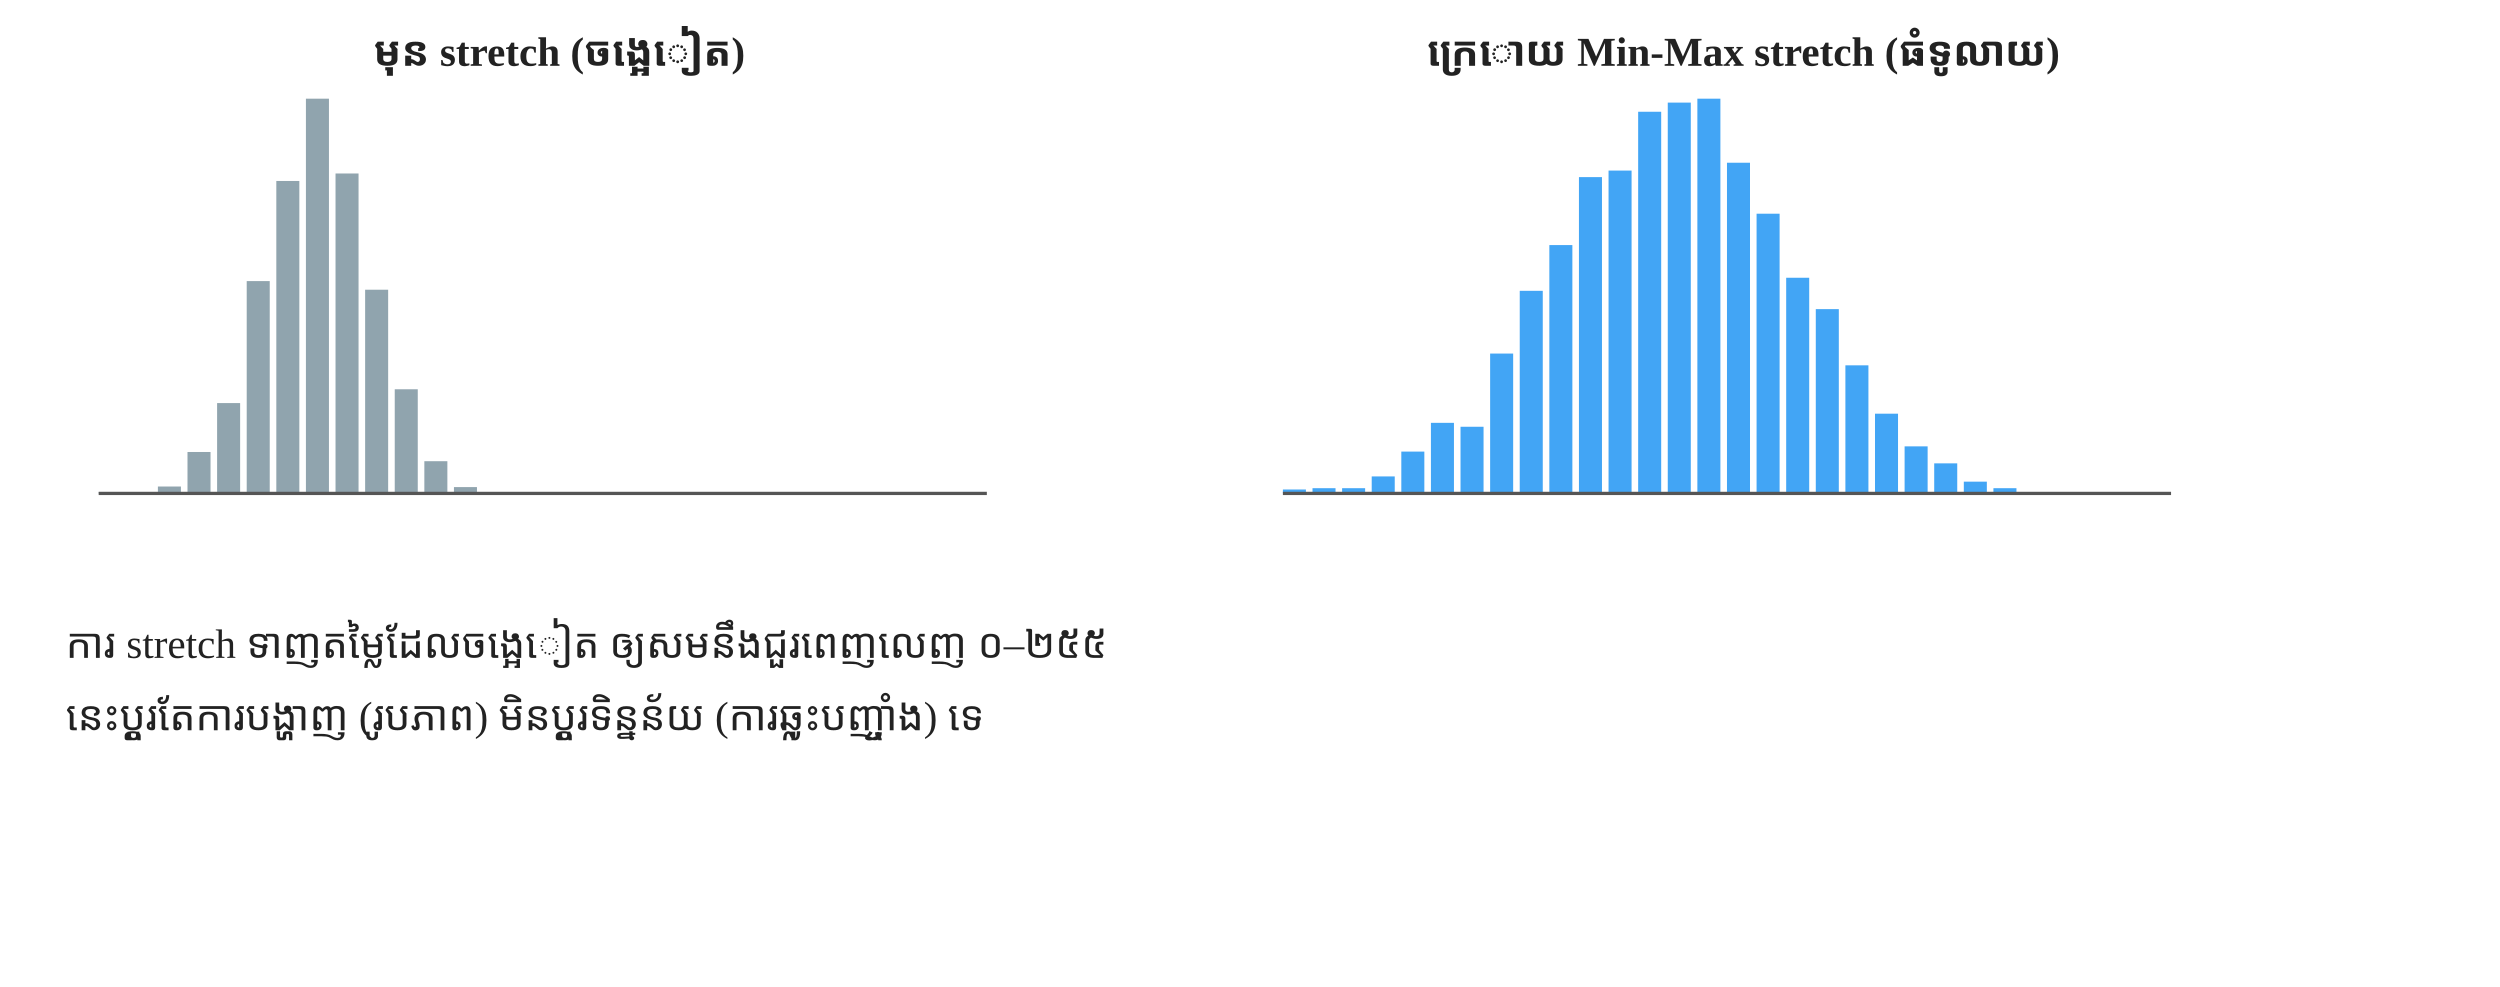
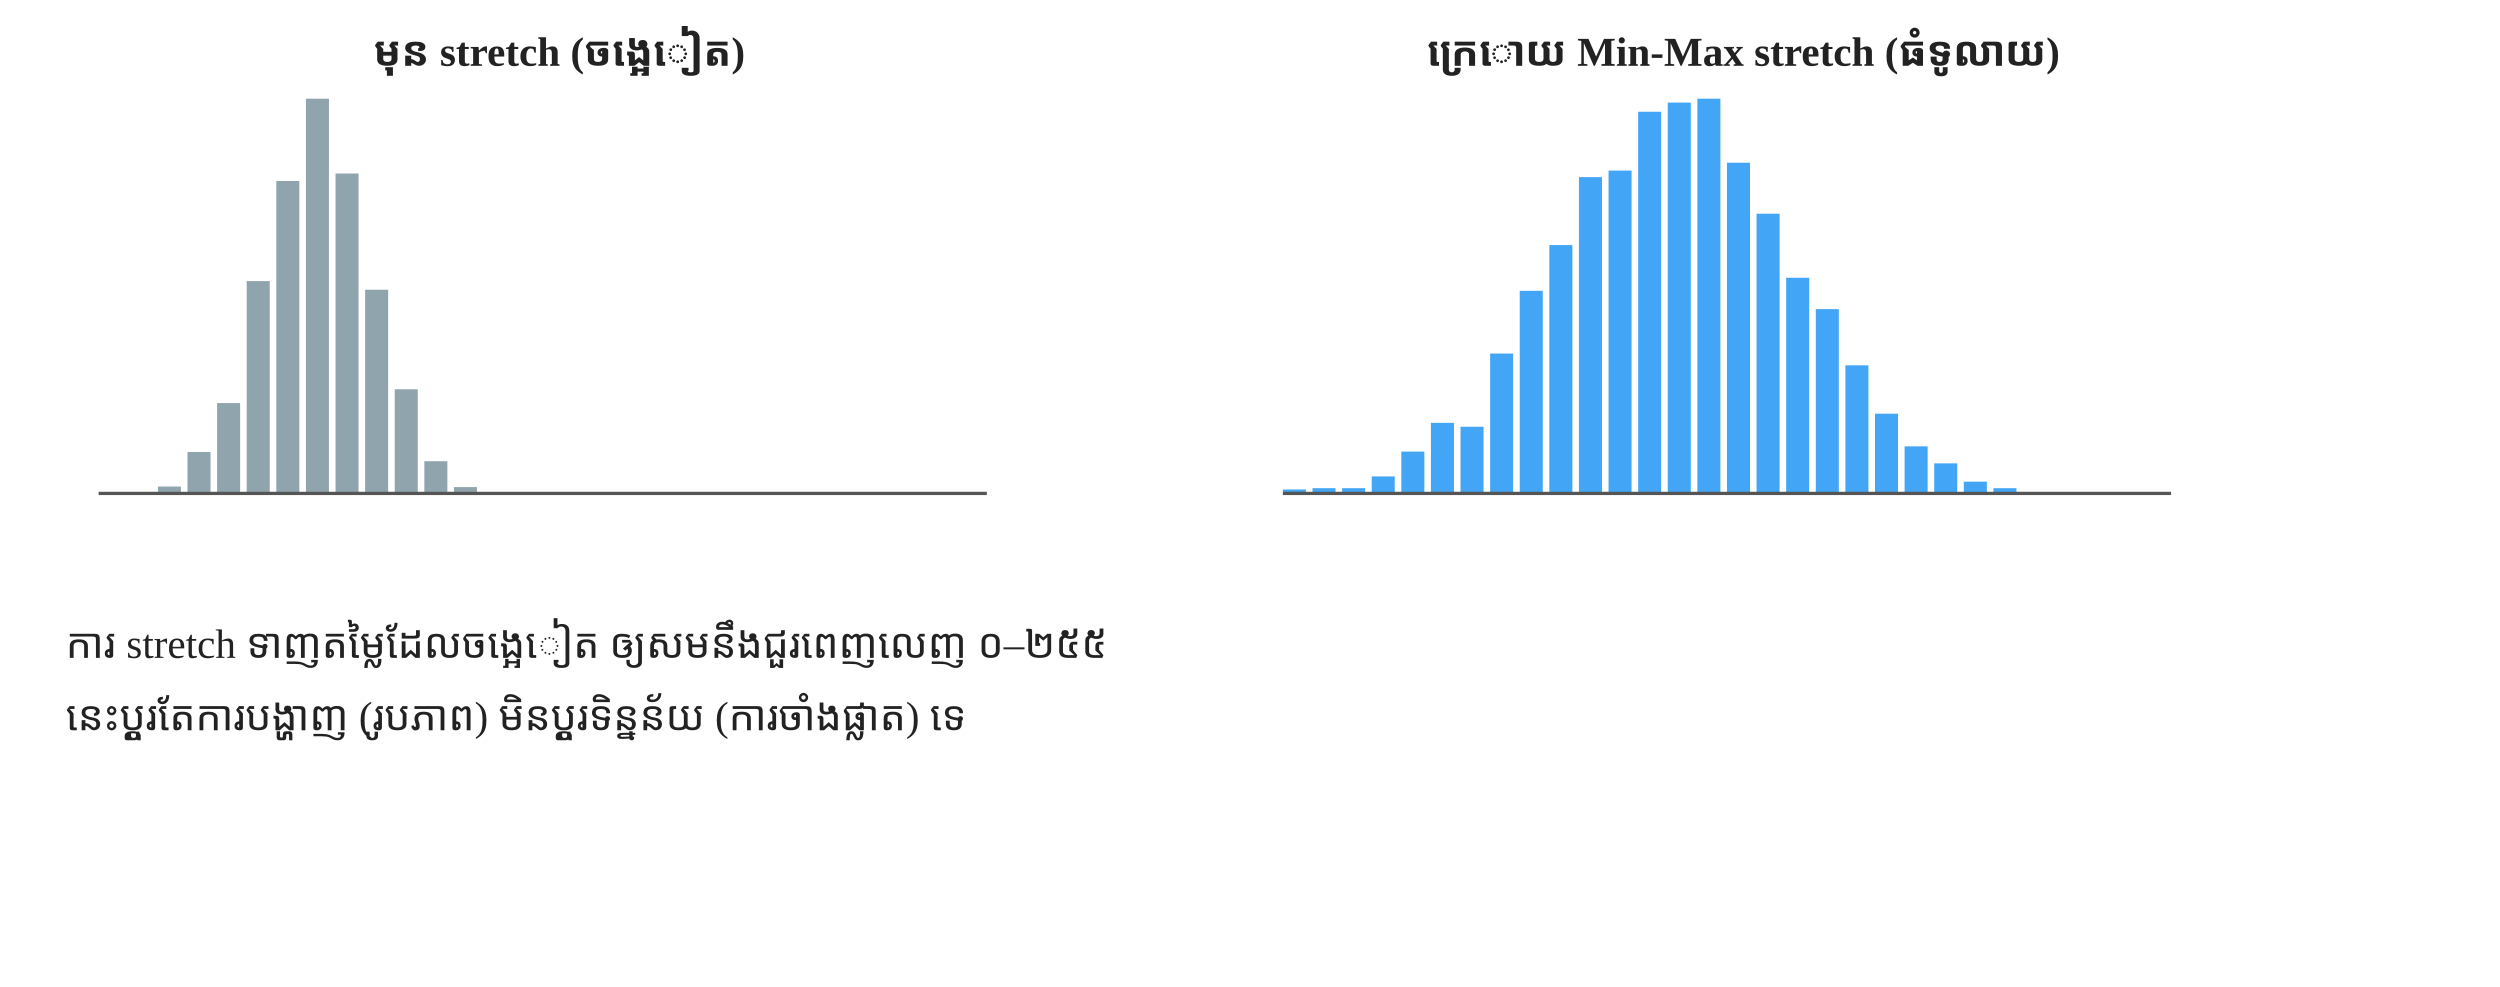
<svg xmlns="http://www.w3.org/2000/svg" viewBox="0 0 760 300" role="img" class="km-fig">
  <style>.km-fig{width:100%;height:auto}.km-fig text{font-family:var(--km-stack,'Battambang',sans-serif);fill:var(--md-default-fg-color,#222)}.km-t{font-size:15px;font-weight:700}.km-s{font-size:12.5px}.km-xs{font-size:11px}.km-box{fill:none;stroke:var(--md-default-fg-color--lighter,#bbb);stroke-width:1.5}.km-hdr{fill:var(--md-primary-fg-color,#00897b);opacity:.14}.km-line{stroke:var(--md-primary-fg-color,#00897b);stroke-width:1.4;stroke-dasharray:4 3;fill:none}.km-pt{fill:var(--md-primary-fg-color,#00897b)}.km-land{fill:var(--md-default-fg-color--lightest,#eee)}.km-arr{stroke:var(--md-default-fg-color--light,#666);stroke-width:1.6;fill:none;marker-end:url(#ah)}.km-ok{fill:#2e7d32}.km-bad{fill:#c62828}.km-mono{font-family:monospace!important;font-size:11.5px}</style>
  <defs>
    <marker id="ah" viewBox="0 0 10 10" refX="9" refY="5" markerWidth="7" markerHeight="7" orient="auto-start-reverse">
      <path d="M0 0L10 5L0 10z" fill="#777" />
    </marker>
  </defs>
  <text class="km-s" x="170" y="20" text-anchor="middle" font-weight="700">មុន stretch (ចង្អៀត)</text>
  <rect class="" x="30" y="149.65" width="7" height="0.35" rx="0" style="fill:#90a4ae" />
  <rect class="" x="39" y="149.825" width="7" height="0.175" rx="0" style="fill:#90a4ae" />
  <rect class="" x="48" y="147.901" width="7" height="2.099" rx="0" style="fill:#90a4ae" />
  <rect class="" x="57" y="137.405" width="7" height="12.595" rx="0" style="fill:#90a4ae" />
  <rect class="" x="66" y="122.536" width="7" height="27.464" rx="0" style="fill:#90a4ae" />
  <rect class="" x="75" y="85.452" width="7" height="64.548" rx="0" style="fill:#90a4ae" />
  <rect class="" x="84" y="55.015" width="7" height="94.985" rx="0" style="fill:#90a4ae" />
  <rect class="" x="93" y="30.0" width="7" height="120.0" rx="0" style="fill:#90a4ae" />
  <rect class="" x="102" y="52.741" width="7" height="97.259" rx="0" style="fill:#90a4ae" />
  <rect class="" x="111" y="88.076" width="7" height="61.924" rx="0" style="fill:#90a4ae" />
  <rect class="" x="120" y="118.338" width="7" height="31.662" rx="0" style="fill:#90a4ae" />
  <rect class="" x="129" y="140.204" width="7" height="9.796" rx="0" style="fill:#90a4ae" />
  <rect class="" x="138" y="148.076" width="7" height="1.924" rx="0" style="fill:#90a4ae" />
  <rect class="" x="147" y="150.0" width="7" height="0.0" rx="0" style="fill:#90a4ae" />
  <rect class="" x="156" y="150.0" width="7" height="0.0" rx="0" style="fill:#90a4ae" />
  <rect class="" x="165" y="150.0" width="7" height="0.0" rx="0" style="fill:#90a4ae" />
  <rect class="" x="174" y="150.0" width="7" height="0.0" rx="0" style="fill:#90a4ae" />
  <rect class="" x="183" y="150.0" width="7" height="0.0" rx="0" style="fill:#90a4ae" />
  <rect class="" x="192" y="150.0" width="7" height="0.0" rx="0" style="fill:#90a4ae" />
  <rect class="" x="201" y="150.0" width="7" height="0.0" rx="0" style="fill:#90a4ae" />
  <rect class="" x="210" y="150.0" width="7" height="0.0" rx="0" style="fill:#90a4ae" />
  <rect class="" x="219" y="150.0" width="7" height="0.0" rx="0" style="fill:#90a4ae" />
  <rect class="" x="228" y="150.0" width="7" height="0.0" rx="0" style="fill:#90a4ae" />
  <rect class="" x="237" y="150.0" width="7" height="0.0" rx="0" style="fill:#90a4ae" />
  <rect class="" x="246" y="150.0" width="7" height="0.0" rx="0" style="fill:#90a4ae" />
  <rect class="" x="255" y="150.0" width="7" height="0.0" rx="0" style="fill:#90a4ae" />
  <rect class="" x="264" y="150.0" width="7" height="0.0" rx="0" style="fill:#90a4ae" />
  <rect class="" x="273" y="150.0" width="7" height="0.0" rx="0" style="fill:#90a4ae" />
  <rect class="" x="282" y="150.0" width="7" height="0.0" rx="0" style="fill:#90a4ae" />
  <rect class="" x="291" y="150.0" width="7" height="0.0" rx="0" style="fill:#90a4ae" />
  <line class="" x1="30" y1="150" x2="300" y2="150" style="stroke:#555" />
  <text class="km-s" x="530" y="20" text-anchor="middle" font-weight="700">ក្រោយ Min-Max stretch (ធំទូលាយ)</text>
  <rect class="" x="390" y="148.808" width="7" height="1.192" rx="0" style="fill:#42a5f5" />
  <rect class="" x="399" y="148.411" width="7" height="1.589" rx="0" style="fill:#42a5f5" />
  <rect class="" x="408" y="148.411" width="7" height="1.589" rx="0" style="fill:#42a5f5" />
  <rect class="" x="417" y="144.834" width="7" height="5.166" rx="0" style="fill:#42a5f5" />
  <rect class="" x="426" y="137.285" width="7" height="12.715" rx="0" style="fill:#42a5f5" />
  <rect class="" x="435" y="128.543" width="7" height="21.457" rx="0" style="fill:#42a5f5" />
  <rect class="" x="444" y="129.735" width="7" height="20.265" rx="0" style="fill:#42a5f5" />
  <rect class="" x="453" y="107.483" width="7" height="42.517" rx="0" style="fill:#42a5f5" />
  <rect class="" x="462" y="88.411" width="7" height="61.589" rx="0" style="fill:#42a5f5" />
  <rect class="" x="471" y="74.503" width="7" height="75.497" rx="0" style="fill:#42a5f5" />
  <rect class="" x="480" y="53.841" width="7" height="96.159" rx="0" style="fill:#42a5f5" />
  <rect class="" x="489" y="51.854" width="7" height="98.146" rx="0" style="fill:#42a5f5" />
  <rect class="" x="498" y="33.974" width="7" height="116.026" rx="0" style="fill:#42a5f5" />
  <rect class="" x="507" y="31.192" width="7" height="118.808" rx="0" style="fill:#42a5f5" />
  <rect class="" x="516" y="30.0" width="7" height="120.0" rx="0" style="fill:#42a5f5" />
  <rect class="" x="525" y="49.47" width="7" height="100.53" rx="0" style="fill:#42a5f5" />
  <rect class="" x="534" y="64.967" width="7" height="85.033" rx="0" style="fill:#42a5f5" />
  <rect class="" x="543" y="84.437" width="7" height="65.563" rx="0" style="fill:#42a5f5" />
  <rect class="" x="552" y="93.974" width="7" height="56.026" rx="0" style="fill:#42a5f5" />
  <rect class="" x="561" y="111.06" width="7" height="38.94" rx="0" style="fill:#42a5f5" />
  <rect class="" x="570" y="125.762" width="7" height="24.238" rx="0" style="fill:#42a5f5" />
  <rect class="" x="579" y="135.695" width="7" height="14.305" rx="0" style="fill:#42a5f5" />
  <rect class="" x="588" y="140.861" width="7" height="9.139" rx="0" style="fill:#42a5f5" />
  <rect class="" x="597" y="146.424" width="7" height="3.576" rx="0" style="fill:#42a5f5" />
  <rect class="" x="606" y="148.411" width="7" height="1.589" rx="0" style="fill:#42a5f5" />
  <rect class="" x="615" y="149.603" width="7" height="0.397" rx="0" style="fill:#42a5f5" />
  <rect class="" x="624" y="150.0" width="7" height="0.0" rx="0" style="fill:#42a5f5" />
  <rect class="" x="633" y="150.0" width="7" height="0.0" rx="0" style="fill:#42a5f5" />
  <rect class="" x="642" y="150.0" width="7" height="0.0" rx="0" style="fill:#42a5f5" />
  <rect class="" x="651" y="150.0" width="7" height="0.0" rx="0" style="fill:#42a5f5" />
  <line class="" x1="390" y1="150" x2="660" y2="150" style="stroke:#555" />
  <text class="km-s" x="20" y="200" text-anchor="start">ការ stretch ទាញតម្លៃដែលចង្អៀត ឲ្យសមនឹងជួរពេញលេញ ០–២៥៥</text>
-   <text class="km-s" x="20" y="222" text-anchor="start">នេះប្ដូរតែការបង្ហាញ (រូបភាព) មិនប្ដូរទិន្នន័យ (ការឆ្លុះបញ្ចាំង) ទេ</text>
+   <text class="km-s" x="20" y="222" text-anchor="start">នេះប្ដូរតែការបង្ហាញ (រូបភាព) មិនប្ដូរទិន្នន័យ (ការចាំងផ្លាត) ទេ</text>
</svg>
